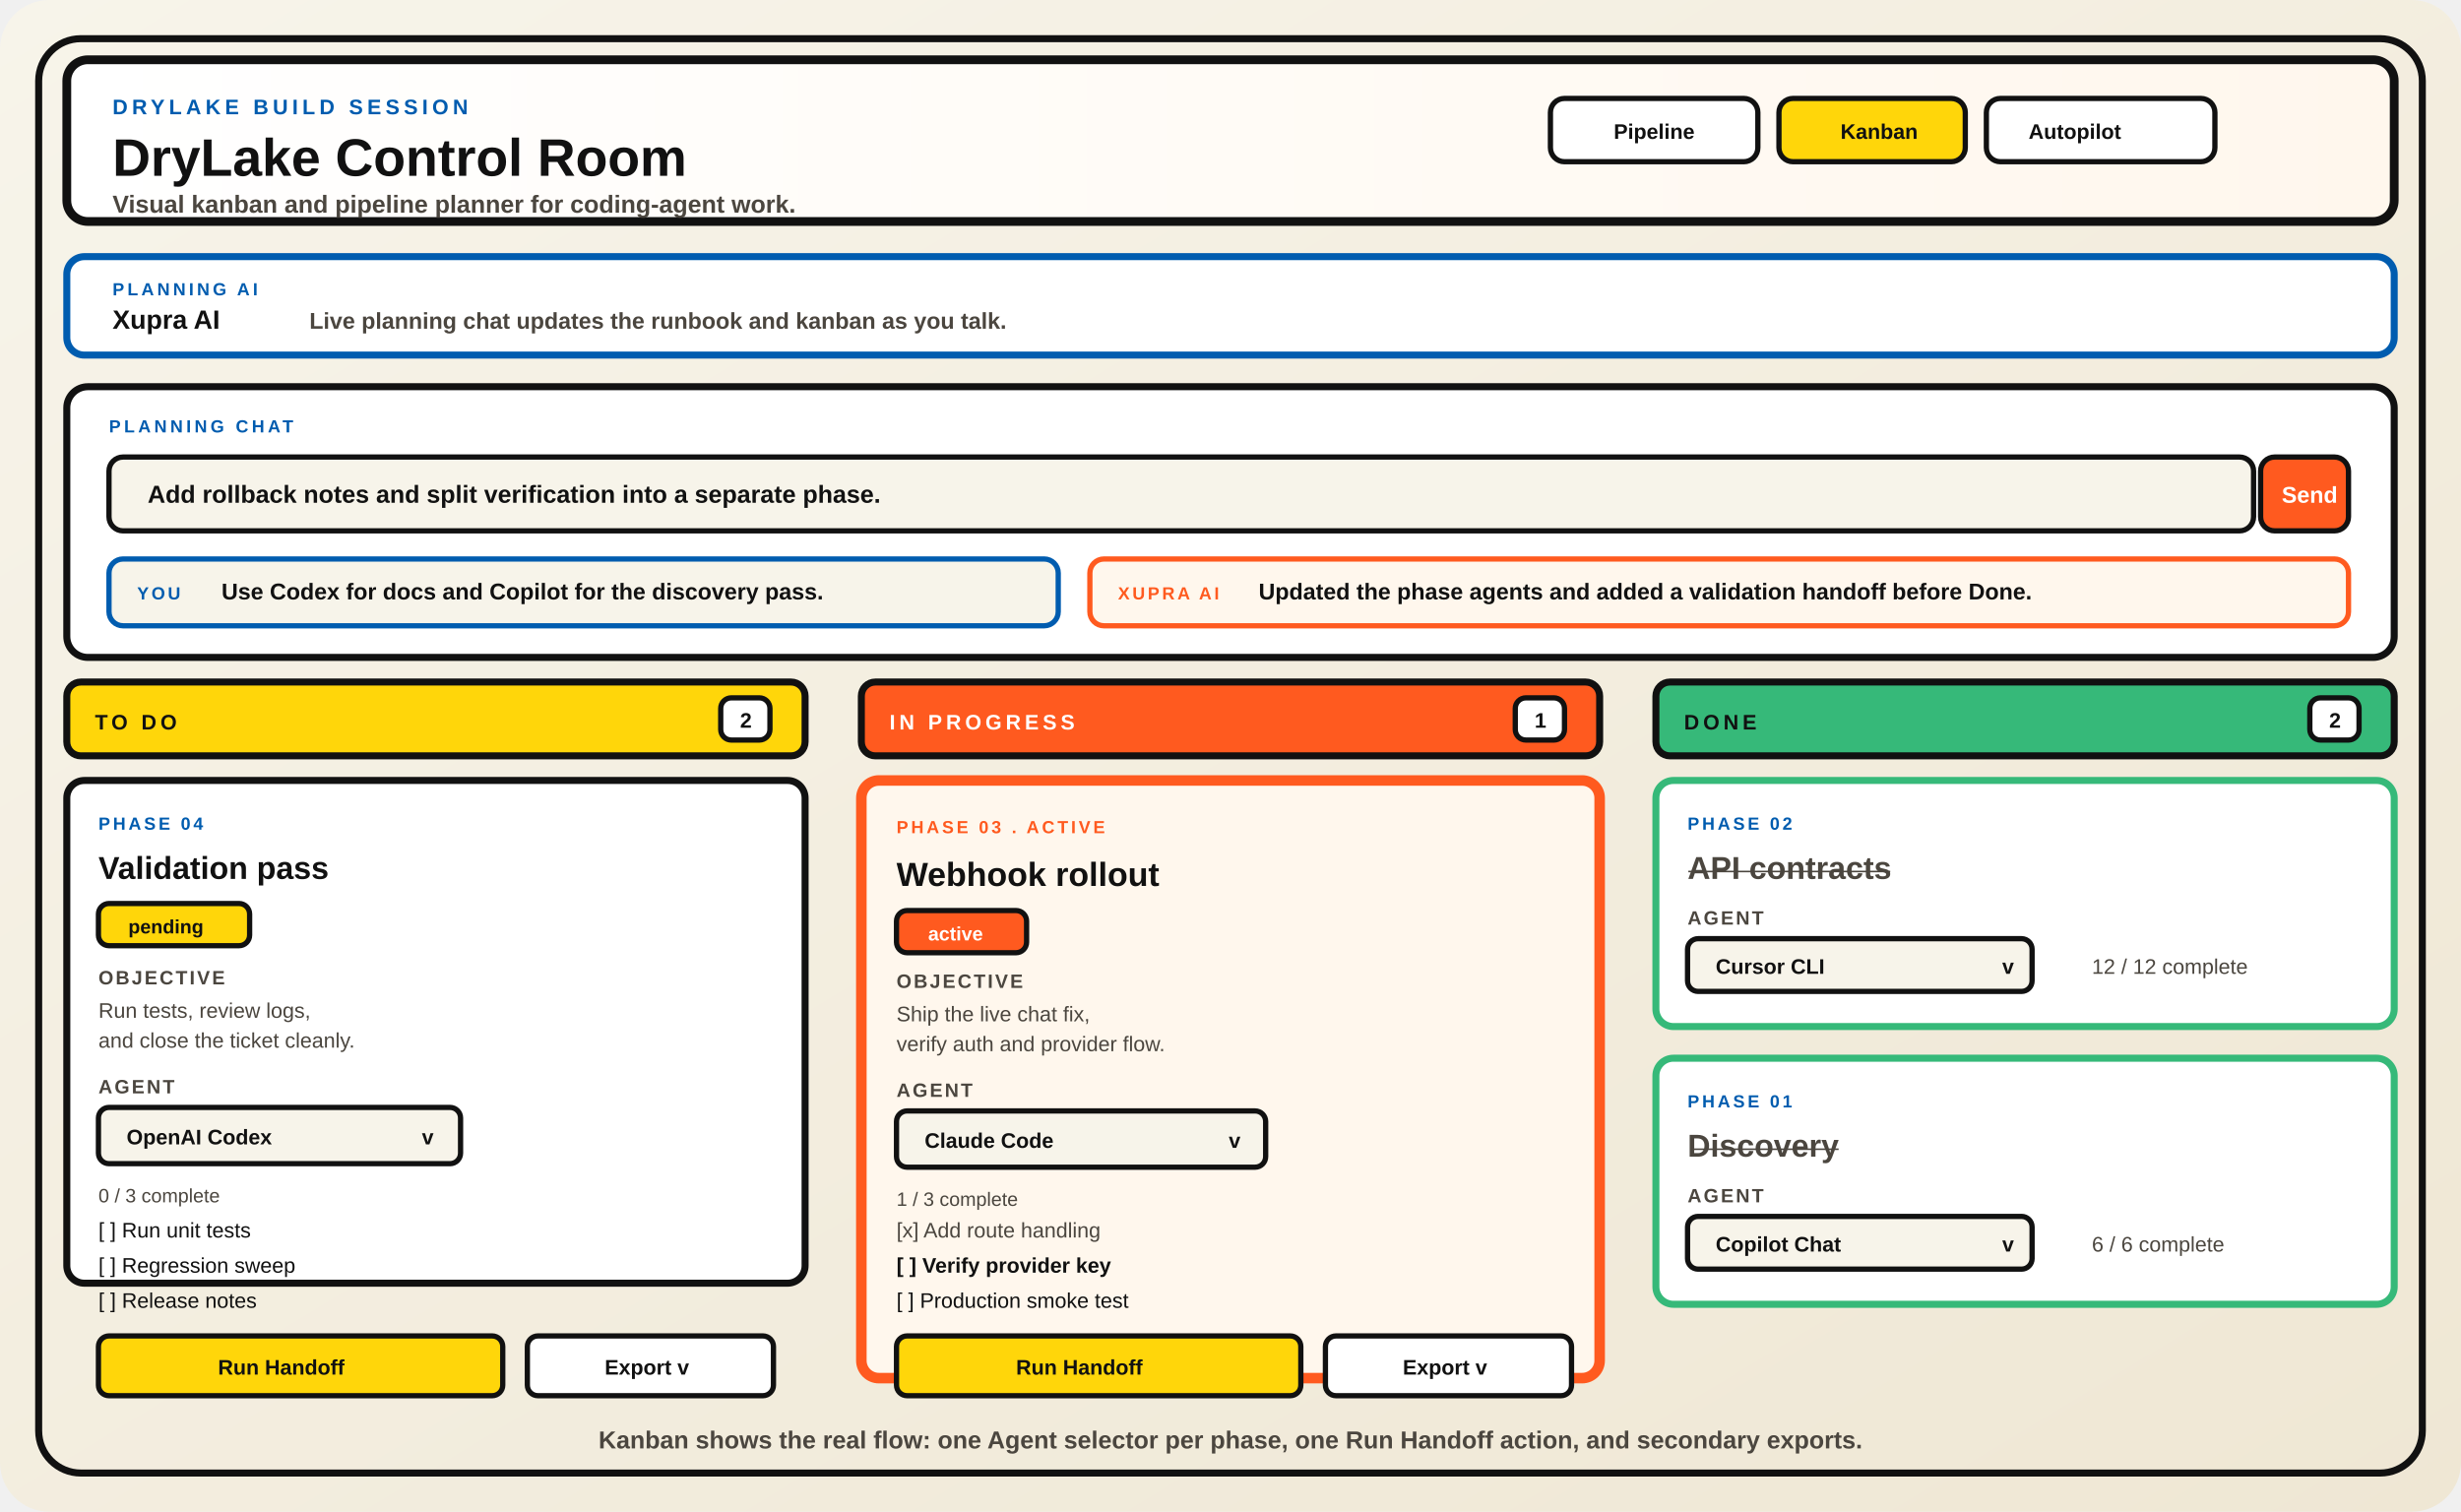
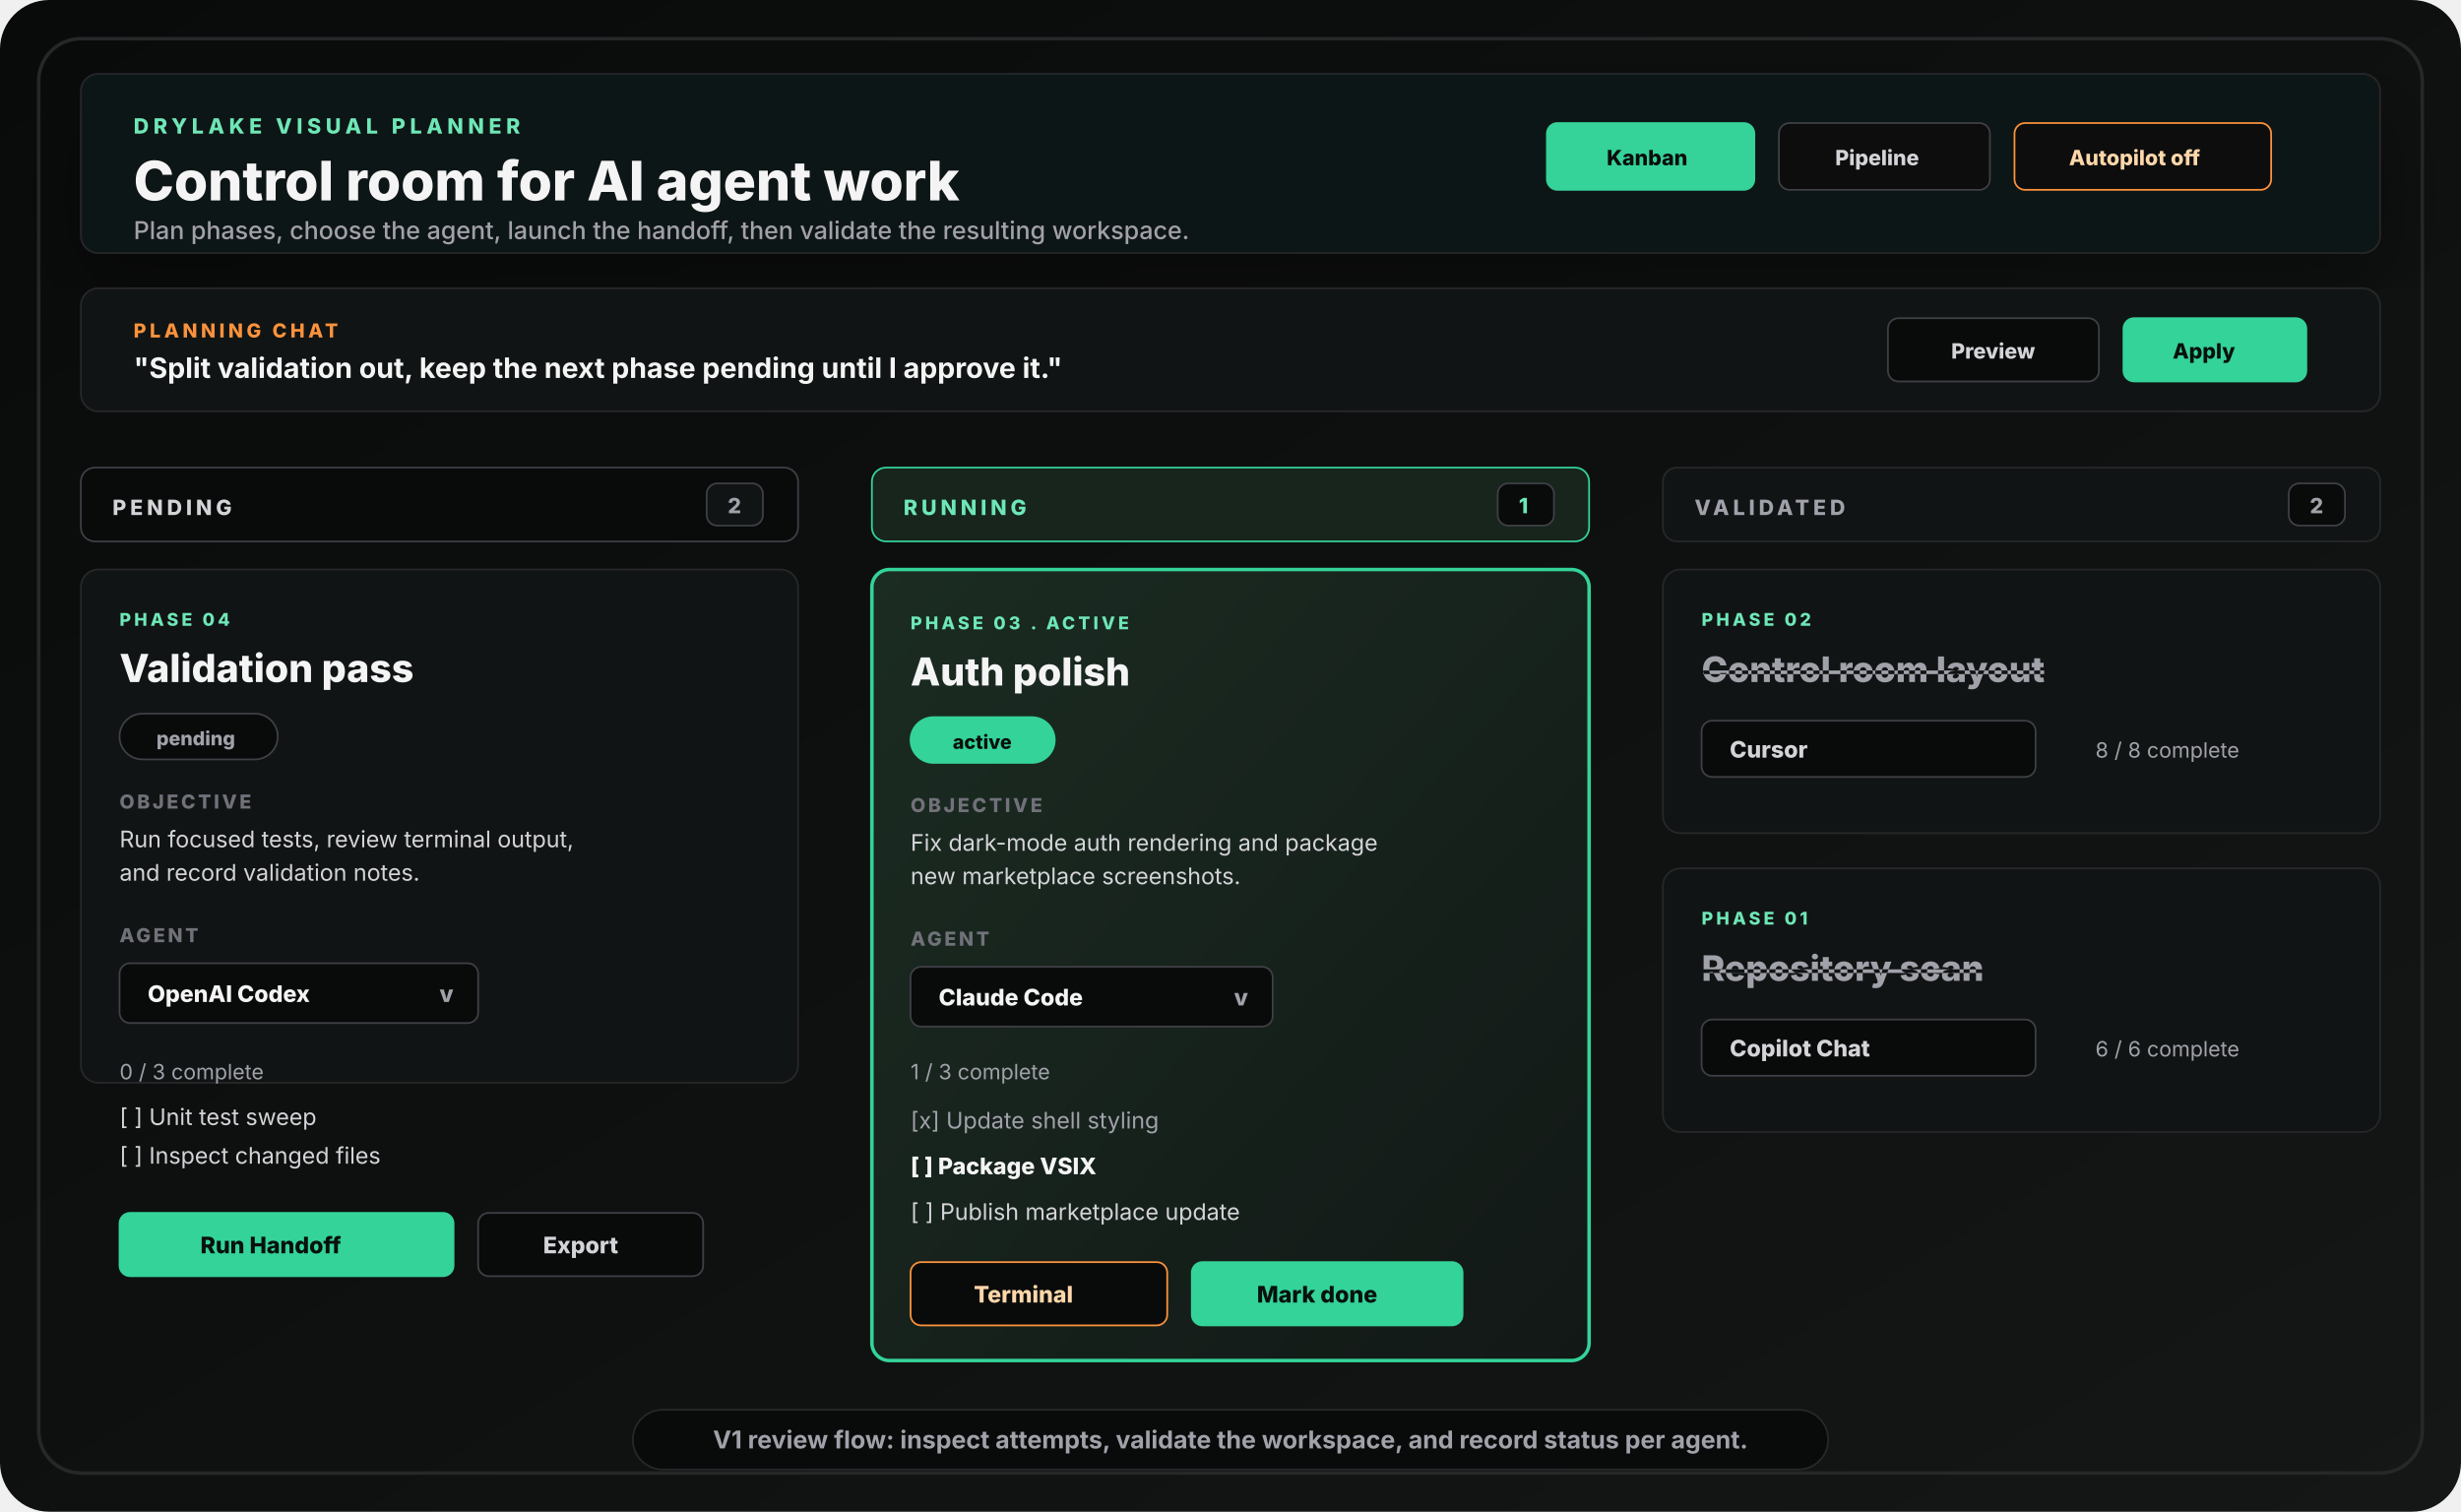
- <svg xmlns="http://www.w3.org/2000/svg" width="1400" height="860" viewBox="0 0 1400 860" font-family="Segoe UI, Arial, sans-serif">
+ <svg xmlns="http://www.w3.org/2000/svg" width="1400" height="860" viewBox="0 0 1400 860" font-family="Inter, Segoe UI, Arial, sans-serif">
  <defs>
-     <linearGradient id="paper" x1="0" y1="0" x2="1" y2="1">
-       <stop offset="0%" stop-color="#f7f4ea" />
-       <stop offset="100%" stop-color="#efe7d4" />
+     <linearGradient id="surface" x1="0" y1="0" x2="1" y2="1">
+       <stop offset="0%" stop-color="#090a0a" />
+       <stop offset="100%" stop-color="#141716" />
    </linearGradient>
-     <linearGradient id="headerFill" x1="0" y1="0" x2="1" y2="0">
-       <stop offset="0%" stop-color="#ffffff" />
-       <stop offset="100%" stop-color="#fff7ed" />
+     <linearGradient id="active" x1="0" y1="0" x2="1" y2="1">
+       <stop offset="0%" stop-color="#1b2c22" />
+       <stop offset="100%" stop-color="#121816" />
    </linearGradient>
+     <filter id="softShadow" x="-20%" y="-20%" width="140%" height="140%">
+       <feDropShadow dx="0" dy="18" stdDeviation="24" flood-color="#000000" flood-opacity="0.38" />
+     </filter>
  </defs>
-   <rect width="1400" height="860" rx="28" fill="url(#paper)" />
-   <rect x="22" y="22" width="1356" height="816" rx="24" fill="none" stroke="#111111" stroke-width="4" />
-   <rect x="38" y="34" width="1324" height="92" rx="12" fill="url(#headerFill)" stroke="#111111" stroke-width="5" />
-   <text x="64" y="65" fill="#005caf" font-size="12" letter-spacing="2.4" font-weight="900">DRYLAKE BUILD SESSION</text>
-   <text x="64" y="100" fill="#111111" font-size="30" font-weight="900">DryLake Control Room</text>
-   <text x="64" y="121" fill="#4b463f" font-size="14" font-weight="700">Visual kanban and pipeline planner for coding-agent work.</text>
-   <rect x="882" y="56" width="118" height="36" rx="8" fill="#ffffff" stroke="#111111" stroke-width="3" />
-   <text x="918" y="79" fill="#111111" font-size="12" font-weight="900">Pipeline</text>
-   <rect x="1012" y="56" width="106" height="36" rx="8" fill="#ffd60a" stroke="#111111" stroke-width="3" />
-   <text x="1047" y="79" fill="#111111" font-size="12" font-weight="900">Kanban</text>
-   <rect x="1130" y="56" width="130" height="36" rx="8" fill="#ffffff" stroke="#111111" stroke-width="3" />
-   <text x="1154" y="79" fill="#111111" font-size="12" font-weight="900">Autopilot</text>
-   <rect x="38" y="146" width="1324" height="56" rx="10" fill="#ffffff" stroke="#005caf" stroke-width="4" />
-   <text x="64" y="168" fill="#005caf" font-size="10" letter-spacing="1.8" font-weight="900">PLANNING AI</text>
-   <text x="64" y="187" fill="#111111" font-size="15" font-weight="900">Xupra AI</text>
-   <text x="176" y="187" fill="#4b463f" font-size="13" font-weight="700">Live planning chat updates the runbook and kanban as you talk.</text>
-   <rect x="38" y="220" width="1324" height="154" rx="12" fill="#ffffff" stroke="#111111" stroke-width="4" />
-   <text x="62" y="246" fill="#005caf" font-size="10" letter-spacing="1.9" font-weight="900">PLANNING CHAT</text>
-   <rect x="62" y="260" width="1220" height="42" rx="8" fill="#f7f4ea" stroke="#111111" stroke-width="3" />
-   <text x="84" y="286" fill="#111111" font-size="14" font-weight="700">Add rollback notes and split verification into a separate phase.</text>
-   <rect x="1286" y="260" width="50" height="42" rx="8" fill="#ff5a1f" stroke="#111111" stroke-width="3" />
-   <text x="1298" y="286" fill="#ffffff" font-size="13" font-weight="900">Send</text>
-   <rect x="62" y="318" width="540" height="38" rx="8" fill="#f7f4ea" stroke="#005caf" stroke-width="3" />
-   <text x="78" y="341" fill="#005caf" font-size="10" letter-spacing="1.5" font-weight="900">YOU</text>
-   <text x="126" y="341" fill="#111111" font-size="13" font-weight="700">Use Codex for docs and Copilot for the discovery pass.</text>
-   <rect x="620" y="318" width="716" height="38" rx="8" fill="#fff7ed" stroke="#ff5a1f" stroke-width="3" />
-   <text x="636" y="341" fill="#ff5a1f" font-size="10" letter-spacing="1.5" font-weight="900">XUPRA AI</text>
-   <text x="716" y="341" fill="#111111" font-size="13" font-weight="700">Updated the phase agents and added a validation handoff before Done.</text>
-   <g transform="translate(38 388)">
+   <rect width="1400" height="860" rx="28" fill="url(#surface)" />
+   <rect x="22" y="22" width="1356" height="816" rx="24" fill="none" stroke="#27272a" stroke-width="2" />
+   <g filter="url(#softShadow)">
+     <rect x="46" y="42" width="1308" height="102" rx="10" fill="#111414" stroke="#27272a" />
+     <text x="76" y="76" fill="#6ee7b7" font-size="12" letter-spacing="2.6" font-weight="800">DRYLAKE VISUAL PLANNER</text>
+     <text x="76" y="114" fill="#f4f4f5" font-size="31" font-weight="760">Control room for AI agent work</text>
+     <text x="76" y="136" fill="#a1a1aa" font-size="14" font-weight="520">Plan phases, choose the agent, launch the handoff, then validate the resulting workspace.</text>
+     <rect x="880" y="70" width="118" height="38" rx="6" fill="#34d399" stroke="#34d399" />
+     <text x="914" y="94" fill="#08110d" font-size="12" font-weight="800">Kanban</text>
+     <rect x="1012" y="70" width="120" height="38" rx="6" fill="#090a0a" stroke="#3f3f46" />
+     <text x="1044" y="94" fill="#d4d4d8" font-size="12" font-weight="760">Pipeline</text>
+     <rect x="1146" y="70" width="146" height="38" rx="6" fill="#090a0a" stroke="#fb923c" />
+     <text x="1177" y="94" fill="#fed7aa" font-size="12" font-weight="760">Autopilot off</text>
+   </g>
+   <g>
+     <rect x="46" y="164" width="1308" height="70" rx="10" fill="#111414" stroke="#27272a" />
+     <text x="76" y="192" fill="#fb923c" font-size="11" letter-spacing="2" font-weight="800">PLANNING CHAT</text>
+     <text x="76" y="215" fill="#f4f4f5" font-size="16" font-weight="700">"Split validation out, keep the next phase pending until I approve it."</text>
+     <rect x="1074" y="181" width="120" height="36" rx="6" fill="#090a0a" stroke="#3f3f46" />
+     <text x="1110" y="204" fill="#d4d4d8" font-size="12" font-weight="760">Preview</text>
+     <rect x="1208" y="181" width="104" height="36" rx="6" fill="#34d399" stroke="#34d399" />
+     <text x="1236" y="204" fill="#08110d" font-size="12" font-weight="800">Apply</text>
+   </g>
+   <g transform="translate(46 266)">
    <g>
-       <rect x="0" y="0" width="420" height="42" rx="8" fill="#ffd60a" stroke="#111111" stroke-width="4" />
-       <text x="16" y="27" fill="#111111" font-size="12" letter-spacing="2.2" font-weight="900">TO DO</text>
-       <rect x="372" y="9" width="28" height="24" rx="6" fill="#ffffff" stroke="#111111" stroke-width="3" />
-       <text x="383" y="26" fill="#111111" font-size="12" font-weight="900">2</text>
-       <rect x="0" y="56" width="420" height="286" rx="10" fill="#ffffff" stroke="#111111" stroke-width="4" />
-       <text x="18" y="84" fill="#005caf" font-size="10" letter-spacing="1.6" font-weight="900">PHASE 04</text>
-       <text x="18" y="112" fill="#111111" font-size="18" font-weight="900">Validation pass</text>
-       <rect x="18" y="126" width="86" height="24" rx="6" fill="#ffd60a" stroke="#111111" stroke-width="3" />
-       <text x="35" y="143" fill="#111111" font-size="11" font-weight="900">pending</text>
-       <text x="18" y="172" fill="#4b463f" font-size="11" letter-spacing="1.2" font-weight="900">OBJECTIVE</text>
-       <text x="18" y="191" fill="#4b463f" font-size="12">Run tests, review logs,</text>
-       <text x="18" y="208" fill="#4b463f" font-size="12">and close the ticket cleanly.</text>
-       <text x="18" y="234" fill="#4b463f" font-size="11" letter-spacing="1.2" font-weight="900">AGENT</text>
-       <rect x="18" y="242" width="206" height="32" rx="6" fill="#f7f4ea" stroke="#111111" stroke-width="3" />
-       <text x="34" y="263" fill="#111111" font-size="12" font-weight="900">OpenAI Codex</text>
-       <text x="202" y="263" fill="#111111" font-size="12" font-weight="900">v</text>
-       <text x="18" y="296" fill="#4b463f" font-size="11">0 / 3 complete</text>
-       <text x="18" y="316" fill="#111111" font-size="12">[ ] Run unit tests</text>
-       <text x="18" y="336" fill="#111111" font-size="12">[ ] Regression sweep</text>
-       <text x="18" y="356" fill="#111111" font-size="12">[ ] Release notes</text>
-       <rect x="18" y="372" width="230" height="34" rx="6" fill="#ffd60a" stroke="#111111" stroke-width="3" />
-       <text x="86" y="394" fill="#111111" font-size="12" font-weight="900">Run Handoff</text>
-       <rect x="262" y="372" width="140" height="34" rx="6" fill="#ffffff" stroke="#111111" stroke-width="3" />
-       <text x="306" y="394" fill="#111111" font-size="12" font-weight="900">Export v</text>
+       <rect x="0" y="0" width="408" height="42" rx="8" fill="#090a0a" stroke="#3f3f46" />
+       <text x="18" y="27" fill="#d4d4d8" font-size="12" letter-spacing="2.2" font-weight="800">PENDING</text>
+       <rect x="356" y="9" width="32" height="24" rx="6" fill="#111414" stroke="#3f3f46" />
+       <text x="368" y="26" fill="#a1a1aa" font-size="12" font-weight="800">2</text>
+       <rect x="0" y="58" width="408" height="292" rx="10" fill="#111414" stroke="#27272a" />
+       <text x="22" y="90" fill="#6ee7b7" font-size="10" letter-spacing="1.8" font-weight="800">PHASE 04</text>
+       <text x="22" y="122" fill="#f4f4f5" font-size="22" font-weight="760">Validation pass</text>
+       <rect x="22" y="140" width="90" height="26" rx="13" fill="#090a0a" stroke="#3f3f46" />
+       <text x="43" y="158" fill="#a1a1aa" font-size="11" font-weight="760">pending</text>
+       <text x="22" y="194" fill="#71717a" font-size="11" letter-spacing="1.5" font-weight="800">OBJECTIVE</text>
+       <text x="22" y="216" fill="#d4d4d8" font-size="13">Run focused tests, review terminal output,</text>
+       <text x="22" y="235" fill="#d4d4d8" font-size="13">and record validation notes.</text>
+       <text x="22" y="270" fill="#71717a" font-size="11" letter-spacing="1.5" font-weight="800">AGENT</text>
+       <rect x="22" y="282" width="204" height="34" rx="6" fill="#090a0a" stroke="#3f3f46" />
+       <text x="38" y="304" fill="#f4f4f5" font-size="13" font-weight="760">OpenAI Codex</text>
+       <text x="204" y="304" fill="#a1a1aa" font-size="13" font-weight="760">v</text>
+       <text x="22" y="348" fill="#a1a1aa" font-size="12">0 / 3 complete</text>
+       <text x="22" y="374" fill="#d4d4d8" font-size="13">[ ] Unit test sweep</text>
+       <text x="22" y="396" fill="#d4d4d8" font-size="13">[ ] Inspect changed files</text>
+       <rect x="22" y="424" width="190" height="36" rx="6" fill="#34d399" stroke="#34d399" />
+       <text x="68" y="447" fill="#08110d" font-size="13" font-weight="800">Run Handoff</text>
+       <rect x="226" y="424" width="128" height="36" rx="6" fill="#090a0a" stroke="#3f3f46" />
+       <text x="263" y="447" fill="#d4d4d8" font-size="13" font-weight="760">Export</text>
    </g>
-     <g transform="translate(452 0)">
-       <rect x="0" y="0" width="420" height="42" rx="8" fill="#ff5a1f" stroke="#111111" stroke-width="4" />
-       <text x="16" y="27" fill="#ffffff" font-size="12" letter-spacing="2.2" font-weight="900">IN PROGRESS</text>
-       <rect x="372" y="9" width="28" height="24" rx="6" fill="#ffffff" stroke="#111111" stroke-width="3" />
-       <text x="383" y="26" fill="#111111" font-size="12" font-weight="900">1</text>
-       <rect x="0" y="56" width="420" height="340" rx="10" fill="#fff7ed" stroke="#ff5a1f" stroke-width="6" />
-       <text x="20" y="86" fill="#ff5a1f" font-size="10" letter-spacing="1.6" font-weight="900">PHASE 03 . ACTIVE</text>
-       <text x="20" y="116" fill="#111111" font-size="19" font-weight="900">Webhook rollout</text>
-       <rect x="20" y="130" width="74" height="24" rx="6" fill="#ff5a1f" stroke="#111111" stroke-width="3" />
-       <text x="38" y="147" fill="#ffffff" font-size="11" font-weight="900">active</text>
-       <text x="20" y="174" fill="#4b463f" font-size="11" letter-spacing="1.2" font-weight="900">OBJECTIVE</text>
-       <text x="20" y="193" fill="#4b463f" font-size="12">Ship the live chat fix,</text>
-       <text x="20" y="210" fill="#4b463f" font-size="12">verify auth and provider flow.</text>
-       <text x="20" y="236" fill="#4b463f" font-size="11" letter-spacing="1.2" font-weight="900">AGENT</text>
-       <rect x="20" y="244" width="210" height="32" rx="6" fill="#f7f4ea" stroke="#111111" stroke-width="3" />
-       <text x="36" y="265" fill="#111111" font-size="12" font-weight="900">Claude Code</text>
-       <text x="209" y="265" fill="#111111" font-size="12" font-weight="900">v</text>
-       <text x="20" y="298" fill="#4b463f" font-size="11">1 / 3 complete</text>
-       <text x="20" y="316" fill="#4b463f" font-size="12">[x] Add route handling</text>
-       <text x="20" y="336" fill="#111111" font-size="12" font-weight="900">[ ] Verify provider key</text>
-       <text x="20" y="356" fill="#111111" font-size="12">[ ] Production smoke test</text>
-       <rect x="20" y="372" width="230" height="34" rx="6" fill="#ffd60a" stroke="#111111" stroke-width="3" />
-       <text x="88" y="394" fill="#111111" font-size="12" font-weight="900">Run Handoff</text>
-       <rect x="264" y="372" width="140" height="34" rx="6" fill="#ffffff" stroke="#111111" stroke-width="3" />
-       <text x="308" y="394" fill="#111111" font-size="12" font-weight="900">Export v</text>
+     <g transform="translate(450 0)">
+       <rect x="0" y="0" width="408" height="42" rx="8" fill="#17251d" stroke="#34d399" />
+       <text x="18" y="27" fill="#6ee7b7" font-size="12" letter-spacing="2.2" font-weight="800">RUNNING</text>
+       <rect x="356" y="9" width="32" height="24" rx="6" fill="#090a0a" stroke="#3f3f46" />
+       <text x="368" y="26" fill="#6ee7b7" font-size="12" font-weight="800">1</text>
+       <rect x="0" y="58" width="408" height="450" rx="10" fill="url(#active)" stroke="#34d399" stroke-width="2" />
+       <text x="22" y="92" fill="#6ee7b7" font-size="10" letter-spacing="1.8" font-weight="800">PHASE 03 . ACTIVE</text>
+       <text x="22" y="124" fill="#f4f4f5" font-size="22" font-weight="760">Auth polish</text>
+       <rect x="22" y="142" width="82" height="26" rx="13" fill="#34d399" stroke="#34d399" />
+       <text x="46" y="160" fill="#08110d" font-size="11" font-weight="800">active</text>
+       <text x="22" y="196" fill="#71717a" font-size="11" letter-spacing="1.5" font-weight="800">OBJECTIVE</text>
+       <text x="22" y="218" fill="#d4d4d8" font-size="13">Fix dark-mode auth rendering and package</text>
+       <text x="22" y="237" fill="#d4d4d8" font-size="13">new marketplace screenshots.</text>
+       <text x="22" y="272" fill="#71717a" font-size="11" letter-spacing="1.5" font-weight="800">AGENT</text>
+       <rect x="22" y="284" width="206" height="34" rx="6" fill="#090a0a" stroke="#3f3f46" />
+       <text x="38" y="306" fill="#f4f4f5" font-size="13" font-weight="760">Claude Code</text>
+       <text x="206" y="306" fill="#a1a1aa" font-size="13" font-weight="760">v</text>
+       <text x="22" y="348" fill="#a1a1aa" font-size="12">1 / 3 complete</text>
+       <text x="22" y="376" fill="#a1a1aa" font-size="13">[x] Update shell styling</text>
+       <text x="22" y="402" fill="#f4f4f5" font-size="13" font-weight="760">[ ] Package VSIX</text>
+       <text x="22" y="428" fill="#d4d4d8" font-size="13">[ ] Publish marketplace update</text>
+       <rect x="22" y="452" width="146" height="36" rx="6" fill="#090a0a" stroke="#fb923c" />
+       <text x="58" y="475" fill="#fed7aa" font-size="13" font-weight="760">Terminal</text>
+       <rect x="182" y="452" width="154" height="36" rx="6" fill="#34d399" stroke="#34d399" />
+       <text x="219" y="475" fill="#08110d" font-size="13" font-weight="800">Mark done</text>
    </g>
-     <g transform="translate(904 0)">
-       <rect x="0" y="0" width="420" height="42" rx="8" fill="#36b979" stroke="#111111" stroke-width="4" />
-       <text x="16" y="27" fill="#111111" font-size="12" letter-spacing="2.2" font-weight="900">DONE</text>
-       <rect x="372" y="9" width="28" height="24" rx="6" fill="#ffffff" stroke="#111111" stroke-width="3" />
-       <text x="383" y="26" fill="#111111" font-size="12" font-weight="900">2</text>
-       <rect x="0" y="56" width="420" height="140" rx="10" fill="#ffffff" stroke="#36b979" stroke-width="4" />
-       <text x="18" y="84" fill="#005caf" font-size="10" letter-spacing="1.6" font-weight="900">PHASE 02</text>
-       <text x="18" y="112" fill="#4b463f" font-size="18" font-weight="900" text-decoration="line-through">API contracts</text>
-       <text x="18" y="138" fill="#4b463f" font-size="11" letter-spacing="1.2" font-weight="900">AGENT</text>
-       <rect x="18" y="146" width="196" height="30" rx="6" fill="#f7f4ea" stroke="#111111" stroke-width="3" />
-       <text x="34" y="166" fill="#111111" font-size="12" font-weight="900">Cursor CLI</text>
-       <text x="197" y="166" fill="#111111" font-size="12" font-weight="900">v</text>
-       <text x="248" y="166" fill="#4b463f" font-size="12">12 / 12 complete</text>
-       <rect x="0" y="214" width="420" height="140" rx="10" fill="#ffffff" stroke="#36b979" stroke-width="4" />
-       <text x="18" y="242" fill="#005caf" font-size="10" letter-spacing="1.6" font-weight="900">PHASE 01</text>
-       <text x="18" y="270" fill="#4b463f" font-size="18" font-weight="900" text-decoration="line-through">Discovery</text>
-       <text x="18" y="296" fill="#4b463f" font-size="11" letter-spacing="1.2" font-weight="900">AGENT</text>
-       <rect x="18" y="304" width="196" height="30" rx="6" fill="#f7f4ea" stroke="#111111" stroke-width="3" />
-       <text x="34" y="324" fill="#111111" font-size="12" font-weight="900">Copilot Chat</text>
-       <text x="197" y="324" fill="#111111" font-size="12" font-weight="900">v</text>
-       <text x="248" y="324" fill="#4b463f" font-size="12">6 / 6 complete</text>
+     <g transform="translate(900 0)">
+       <rect x="0" y="0" width="408" height="42" rx="8" fill="#111414" stroke="#27272a" />
+       <text x="18" y="27" fill="#a1a1aa" font-size="12" letter-spacing="2.2" font-weight="800">VALIDATED</text>
+       <rect x="356" y="9" width="32" height="24" rx="6" fill="#090a0a" stroke="#3f3f46" />
+       <text x="368" y="26" fill="#a1a1aa" font-size="12" font-weight="800">2</text>
+       <rect x="0" y="58" width="408" height="150" rx="10" fill="#111414" stroke="#27272a" />
+       <text x="22" y="90" fill="#6ee7b7" font-size="10" letter-spacing="1.8" font-weight="800">PHASE 02</text>
+       <text x="22" y="122" fill="#a1a1aa" font-size="20" font-weight="760" text-decoration="line-through">Control room layout</text>
+       <rect x="22" y="144" width="190" height="32" rx="6" fill="#090a0a" stroke="#3f3f46" />
+       <text x="38" y="165" fill="#d4d4d8" font-size="13" font-weight="760">Cursor</text>
+       <text x="246" y="165" fill="#a1a1aa" font-size="12">8 / 8 complete</text>
+       <rect x="0" y="228" width="408" height="150" rx="10" fill="#111414" stroke="#27272a" />
+       <text x="22" y="260" fill="#6ee7b7" font-size="10" letter-spacing="1.8" font-weight="800">PHASE 01</text>
+       <text x="22" y="292" fill="#a1a1aa" font-size="20" font-weight="760" text-decoration="line-through">Repository scan</text>
+       <rect x="22" y="314" width="190" height="32" rx="6" fill="#090a0a" stroke="#3f3f46" />
+       <text x="38" y="335" fill="#d4d4d8" font-size="13" font-weight="760">Copilot Chat</text>
+       <text x="246" y="335" fill="#a1a1aa" font-size="12">6 / 6 complete</text>
    </g>
  </g>
-   <text x="700" y="824" fill="#4b463f" font-size="14" font-weight="800" text-anchor="middle">Kanban shows the real flow: one Agent selector per phase, one Run Handoff action, and secondary exports.</text>
+   <rect x="360" y="802" width="680" height="34" rx="17" fill="#090a0a" stroke="#27272a" />
+   <text x="700" y="824" fill="#a1a1aa" font-size="14" font-weight="700" text-anchor="middle">V1 review flow: inspect attempts, validate the workspace, and record status per agent.</text>
</svg>
